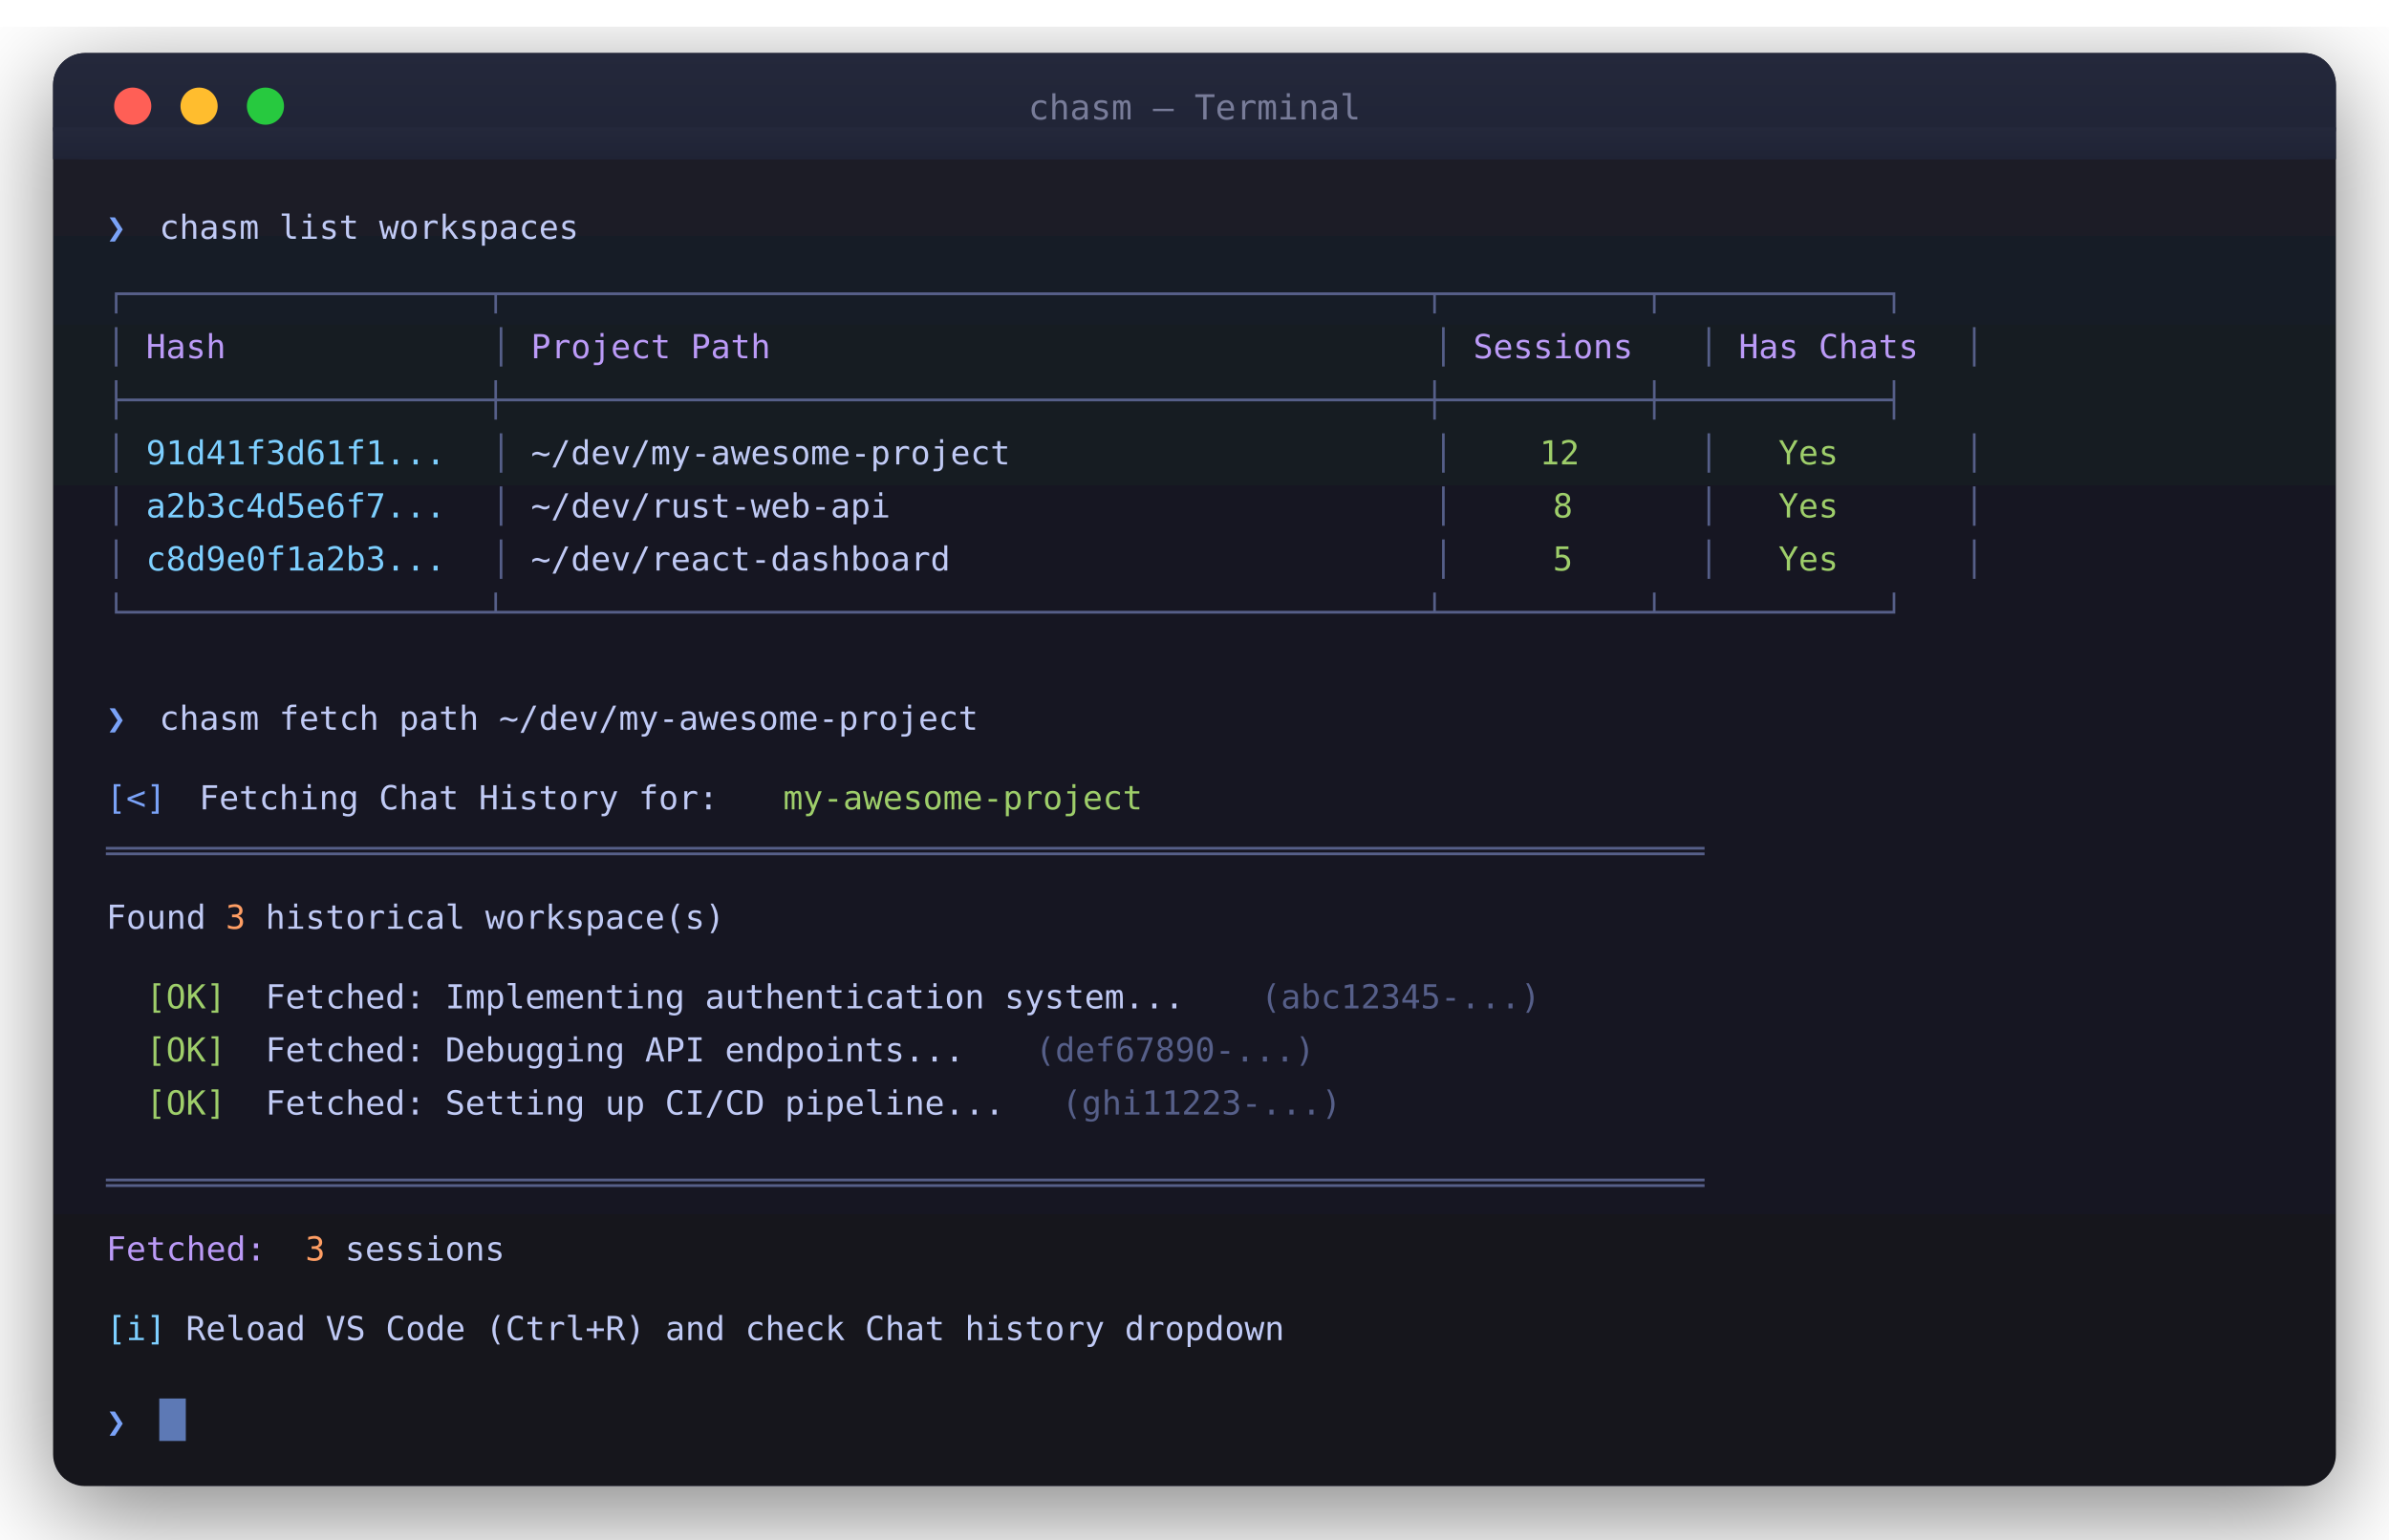
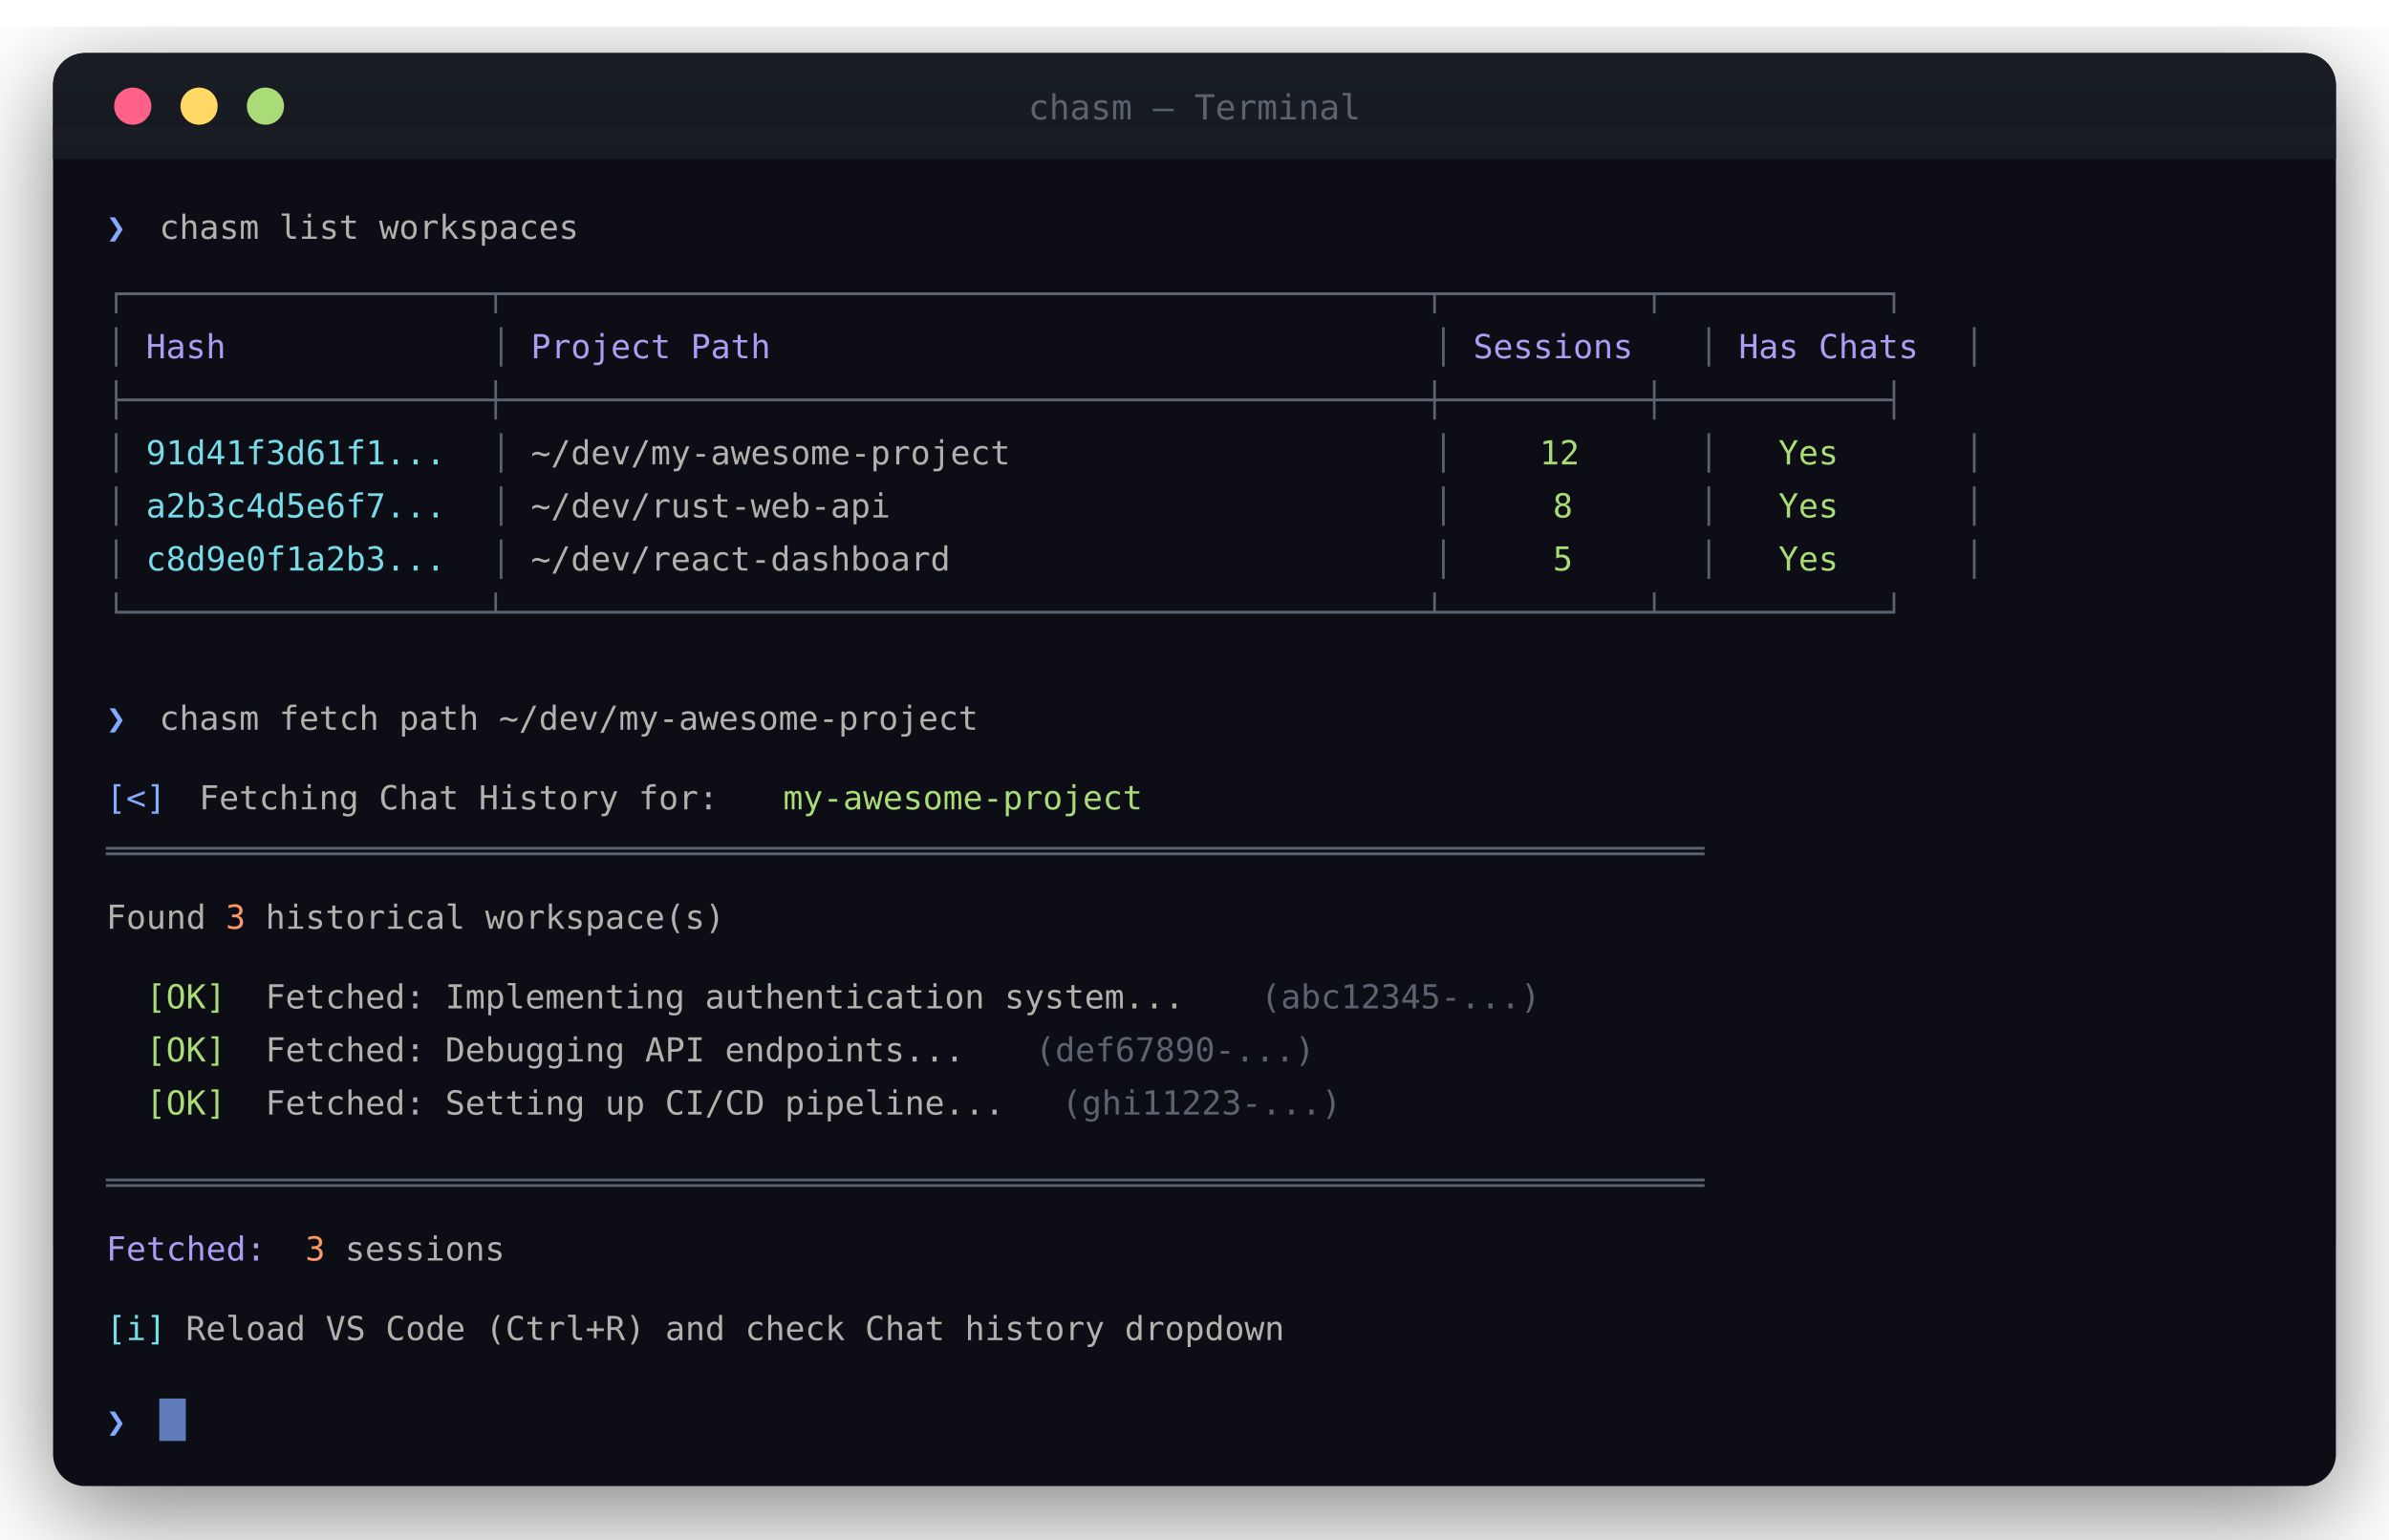
<svg xmlns="http://www.w3.org/2000/svg" viewBox="0 0 900 580" width="900" height="580">
  <defs>
    <linearGradient id="termBg" x1="0%" y1="0%" x2="0%" y2="100%">
-       <stop offset="0%" style="stop-color:#1a1b26" />
-       <stop offset="100%" style="stop-color:#16161e" />
+       <stop offset="0%" style="stop-color:#0a0e14" />
+       <stop offset="100%" style="stop-color:#0d1117" />
    </linearGradient>
    <linearGradient id="headerBg" x1="0%" y1="0%" x2="0%" y2="100%">
-       <stop offset="0%" style="stop-color:#24283b" />
-       <stop offset="100%" style="stop-color:#1f2335" />
+       <stop offset="0%" style="stop-color:#1a1e24" />
+       <stop offset="100%" style="stop-color:#151a20" />
    </linearGradient>
    <filter id="termShadow" x="-10%" y="-10%" width="120%" height="120%">
      <feDropShadow dx="0" dy="10" stdDeviation="20" flood-color="#000" flood-opacity="0.5" />
    </filter>
  </defs>
  <rect x="20" y="20" width="860" height="540" rx="12" fill="url(#termBg)" filter="url(#termShadow)" />
  <rect x="20" y="20" width="860" height="40" rx="12" fill="url(#headerBg)" />
  <rect x="20" y="48" width="860" height="12" fill="url(#headerBg)" />
-   <circle cx="50" cy="40" r="7" fill="#ff5f56" />
-   <circle cx="75" cy="40" r="7" fill="#ffbd2e" />
-   <circle cx="100" cy="40" r="7" fill="#27c93f" />
-   <text x="450" y="45" fill="#787c99" font-family="SF Mono, Consolas, monospace" font-size="13" text-anchor="middle">chasm — Terminal</text>
+   <circle cx="50" cy="40" r="7" fill="#ff6188" />
+   <circle cx="75" cy="40" r="7" fill="#ffd866" />
+   <circle cx="100" cy="40" r="7" fill="#a9dc76" />
+   <text x="450" y="45" fill="#5c6370" font-family="SF Mono, Consolas, monospace" font-size="13" text-anchor="middle">chasm — Terminal</text>
  <g font-family="SF Mono, Menlo, Consolas, monospace" font-size="12.5">
-     <text x="40" y="90" fill="#7aa2f7">❯</text>
-     <text x="60" y="90" fill="#c0caf5">chasm list workspaces</text>
-     <text x="40" y="115" fill="#565f89" xml:space="preserve">┌──────────────────┬──────────────────────────────────────────────┬──────────┬───────────┐</text>
-     <text x="40" y="135" fill="#565f89" xml:space="preserve">│ </text>
-     <text x="55" y="135" fill="#bb9af7">Hash</text>
-     <text x="185" y="135" fill="#565f89">│ </text>
-     <text x="200" y="135" fill="#bb9af7">Project Path</text>
-     <text x="540" y="135" fill="#565f89">│ </text>
-     <text x="555" y="135" fill="#bb9af7">Sessions</text>
-     <text x="640" y="135" fill="#565f89">│ </text>
-     <text x="655" y="135" fill="#bb9af7">Has Chats</text>
-     <text x="740" y="135" fill="#565f89">│</text>
-     <text x="40" y="155" fill="#565f89" xml:space="preserve">├──────────────────┼──────────────────────────────────────────────┼──────────┼───────────┤</text>
-     <text x="40" y="175" fill="#565f89">│ </text>
-     <text x="55" y="175" fill="#7dcfff">91d41f3d61f1...</text>
-     <text x="185" y="175" fill="#565f89">│ </text>
-     <text x="200" y="175" fill="#c0caf5">~/dev/my-awesome-project</text>
-     <text x="540" y="175" fill="#565f89">│ </text>
-     <text x="580" y="175" fill="#9ece6a">12</text>
-     <text x="640" y="175" fill="#565f89">│ </text>
-     <text x="670" y="175" fill="#9ece6a">Yes</text>
-     <text x="740" y="175" fill="#565f89">│</text>
-     <text x="40" y="195" fill="#565f89">│ </text>
-     <text x="55" y="195" fill="#7dcfff">a2b3c4d5e6f7...</text>
-     <text x="185" y="195" fill="#565f89">│ </text>
-     <text x="200" y="195" fill="#c0caf5">~/dev/rust-web-api</text>
-     <text x="540" y="195" fill="#565f89">│ </text>
-     <text x="585" y="195" fill="#9ece6a">8</text>
-     <text x="640" y="195" fill="#565f89">│ </text>
-     <text x="670" y="195" fill="#9ece6a">Yes</text>
-     <text x="740" y="195" fill="#565f89">│</text>
-     <text x="40" y="215" fill="#565f89">│ </text>
-     <text x="55" y="215" fill="#7dcfff">c8d9e0f1a2b3...</text>
-     <text x="185" y="215" fill="#565f89">│ </text>
-     <text x="200" y="215" fill="#c0caf5">~/dev/react-dashboard</text>
-     <text x="540" y="215" fill="#565f89">│ </text>
-     <text x="585" y="215" fill="#9ece6a">5</text>
-     <text x="640" y="215" fill="#565f89">│ </text>
-     <text x="670" y="215" fill="#9ece6a">Yes</text>
-     <text x="740" y="215" fill="#565f89">│</text>
-     <text x="40" y="235" fill="#565f89" xml:space="preserve">└──────────────────┴──────────────────────────────────────────────┴──────────┴───────────┘</text>
-     <text x="40" y="275" fill="#7aa2f7">❯</text>
-     <text x="60" y="275" fill="#c0caf5">chasm fetch path ~/dev/my-awesome-project</text>
-     <text x="40" y="305" fill="#7aa2f7">[&lt;]</text>
-     <text x="75" y="305" fill="#c0caf5">Fetching Chat History for:</text>
-     <text x="295" y="305" fill="#9ece6a">my-awesome-project</text>
-     <text x="40" y="325" fill="#565f89">════════════════════════════════════════════════════════════════════════════════</text>
-     <text x="40" y="350" fill="#c0caf5">Found</text>
-     <text x="85" y="350" fill="#ff9e64">3</text>
-     <text x="100" y="350" fill="#c0caf5">historical workspace(s)</text>
-     <text x="55" y="380" fill="#9ece6a">[OK]</text>
-     <text x="100" y="380" fill="#c0caf5">Fetched: Implementing authentication system...</text>
-     <text x="475" y="380" fill="#565f89">(abc12345-...)</text>
-     <text x="55" y="400" fill="#9ece6a">[OK]</text>
-     <text x="100" y="400" fill="#c0caf5">Fetched: Debugging API endpoints...</text>
-     <text x="390" y="400" fill="#565f89">(def67890-...)</text>
-     <text x="55" y="420" fill="#9ece6a">[OK]</text>
-     <text x="100" y="420" fill="#c0caf5">Fetched: Setting up CI/CD pipeline...</text>
-     <text x="400" y="420" fill="#565f89">(ghi11223-...)</text>
-     <text x="40" y="450" fill="#565f89">════════════════════════════════════════════════════════════════════════════════</text>
-     <text x="40" y="475" fill="#bb9af7">Fetched:</text>
-     <text x="115" y="475" fill="#ff9e64">3</text>
-     <text x="130" y="475" fill="#c0caf5">sessions</text>
-     <text x="40" y="505" fill="#7dcfff">[i]</text>
-     <text x="70" y="505" fill="#c0caf5">Reload VS Code (Ctrl+R) and check Chat history dropdown</text>
-     <text x="40" y="540" fill="#7aa2f7">❯</text>
-     <rect x="60" y="527" width="10" height="16" fill="#7aa2f7" opacity="0.7">
+     <text x="40" y="90" fill="#82aaff">❯</text>
+     <text x="60" y="90" fill="#b3b1ad">chasm list workspaces</text>
+     <text x="40" y="115" fill="#5c6370" xml:space="preserve">┌──────────────────┬──────────────────────────────────────────────┬──────────┬───────────┐</text>
+     <text x="40" y="135" fill="#5c6370" xml:space="preserve">│ </text>
+     <text x="55" y="135" fill="#ab9df2">Hash</text>
+     <text x="185" y="135" fill="#5c6370">│ </text>
+     <text x="200" y="135" fill="#ab9df2">Project Path</text>
+     <text x="540" y="135" fill="#5c6370">│ </text>
+     <text x="555" y="135" fill="#ab9df2">Sessions</text>
+     <text x="640" y="135" fill="#5c6370">│ </text>
+     <text x="655" y="135" fill="#ab9df2">Has Chats</text>
+     <text x="740" y="135" fill="#5c6370">│</text>
+     <text x="40" y="155" fill="#5c6370" xml:space="preserve">├──────────────────┼──────────────────────────────────────────────┼──────────┼───────────┤</text>
+     <text x="40" y="175" fill="#5c6370">│ </text>
+     <text x="55" y="175" fill="#78dce8">91d41f3d61f1...</text>
+     <text x="185" y="175" fill="#5c6370">│ </text>
+     <text x="200" y="175" fill="#b3b1ad">~/dev/my-awesome-project</text>
+     <text x="540" y="175" fill="#5c6370">│ </text>
+     <text x="580" y="175" fill="#a9dc76">12</text>
+     <text x="640" y="175" fill="#5c6370">│ </text>
+     <text x="670" y="175" fill="#a9dc76">Yes</text>
+     <text x="740" y="175" fill="#5c6370">│</text>
+     <text x="40" y="195" fill="#5c6370">│ </text>
+     <text x="55" y="195" fill="#78dce8">a2b3c4d5e6f7...</text>
+     <text x="185" y="195" fill="#5c6370">│ </text>
+     <text x="200" y="195" fill="#b3b1ad">~/dev/rust-web-api</text>
+     <text x="540" y="195" fill="#5c6370">│ </text>
+     <text x="585" y="195" fill="#a9dc76">8</text>
+     <text x="640" y="195" fill="#5c6370">│ </text>
+     <text x="670" y="195" fill="#a9dc76">Yes</text>
+     <text x="740" y="195" fill="#5c6370">│</text>
+     <text x="40" y="215" fill="#5c6370">│ </text>
+     <text x="55" y="215" fill="#78dce8">c8d9e0f1a2b3...</text>
+     <text x="185" y="215" fill="#5c6370">│ </text>
+     <text x="200" y="215" fill="#b3b1ad">~/dev/react-dashboard</text>
+     <text x="540" y="215" fill="#5c6370">│ </text>
+     <text x="585" y="215" fill="#a9dc76">5</text>
+     <text x="640" y="215" fill="#5c6370">│ </text>
+     <text x="670" y="215" fill="#a9dc76">Yes</text>
+     <text x="740" y="215" fill="#5c6370">│</text>
+     <text x="40" y="235" fill="#5c6370" xml:space="preserve">└──────────────────┴──────────────────────────────────────────────┴──────────┴───────────┘</text>
+     <text x="40" y="275" fill="#82aaff">❯</text>
+     <text x="60" y="275" fill="#b3b1ad">chasm fetch path ~/dev/my-awesome-project</text>
+     <text x="40" y="305" fill="#82aaff">[&lt;]</text>
+     <text x="75" y="305" fill="#b3b1ad">Fetching Chat History for:</text>
+     <text x="295" y="305" fill="#a9dc76">my-awesome-project</text>
+     <text x="40" y="325" fill="#5c6370">════════════════════════════════════════════════════════════════════════════════</text>
+     <text x="40" y="350" fill="#b3b1ad">Found</text>
+     <text x="85" y="350" fill="#fc9867">3</text>
+     <text x="100" y="350" fill="#b3b1ad">historical workspace(s)</text>
+     <text x="55" y="380" fill="#a9dc76">[OK]</text>
+     <text x="100" y="380" fill="#b3b1ad">Fetched: Implementing authentication system...</text>
+     <text x="475" y="380" fill="#5c6370">(abc12345-...)</text>
+     <text x="55" y="400" fill="#a9dc76">[OK]</text>
+     <text x="100" y="400" fill="#b3b1ad">Fetched: Debugging API endpoints...</text>
+     <text x="390" y="400" fill="#5c6370">(def67890-...)</text>
+     <text x="55" y="420" fill="#a9dc76">[OK]</text>
+     <text x="100" y="420" fill="#b3b1ad">Fetched: Setting up CI/CD pipeline...</text>
+     <text x="400" y="420" fill="#5c6370">(ghi11223-...)</text>
+     <text x="40" y="450" fill="#5c6370">════════════════════════════════════════════════════════════════════════════════</text>
+     <text x="40" y="475" fill="#ab9df2">Fetched:</text>
+     <text x="115" y="475" fill="#fc9867">3</text>
+     <text x="130" y="475" fill="#b3b1ad">sessions</text>
+     <text x="40" y="505" fill="#78dce8">[i]</text>
+     <text x="70" y="505" fill="#b3b1ad">Reload VS Code (Ctrl+R) and check Chat history dropdown</text>
+     <text x="40" y="540" fill="#82aaff">❯</text>
+     <rect x="60" y="527" width="10" height="16" fill="#82aaff" opacity="0.7">
      <animate attributeName="opacity" values="0.7;0;0.7" dur="1.2s" repeatCount="indefinite" />
    </rect>
  </g>
</svg>
